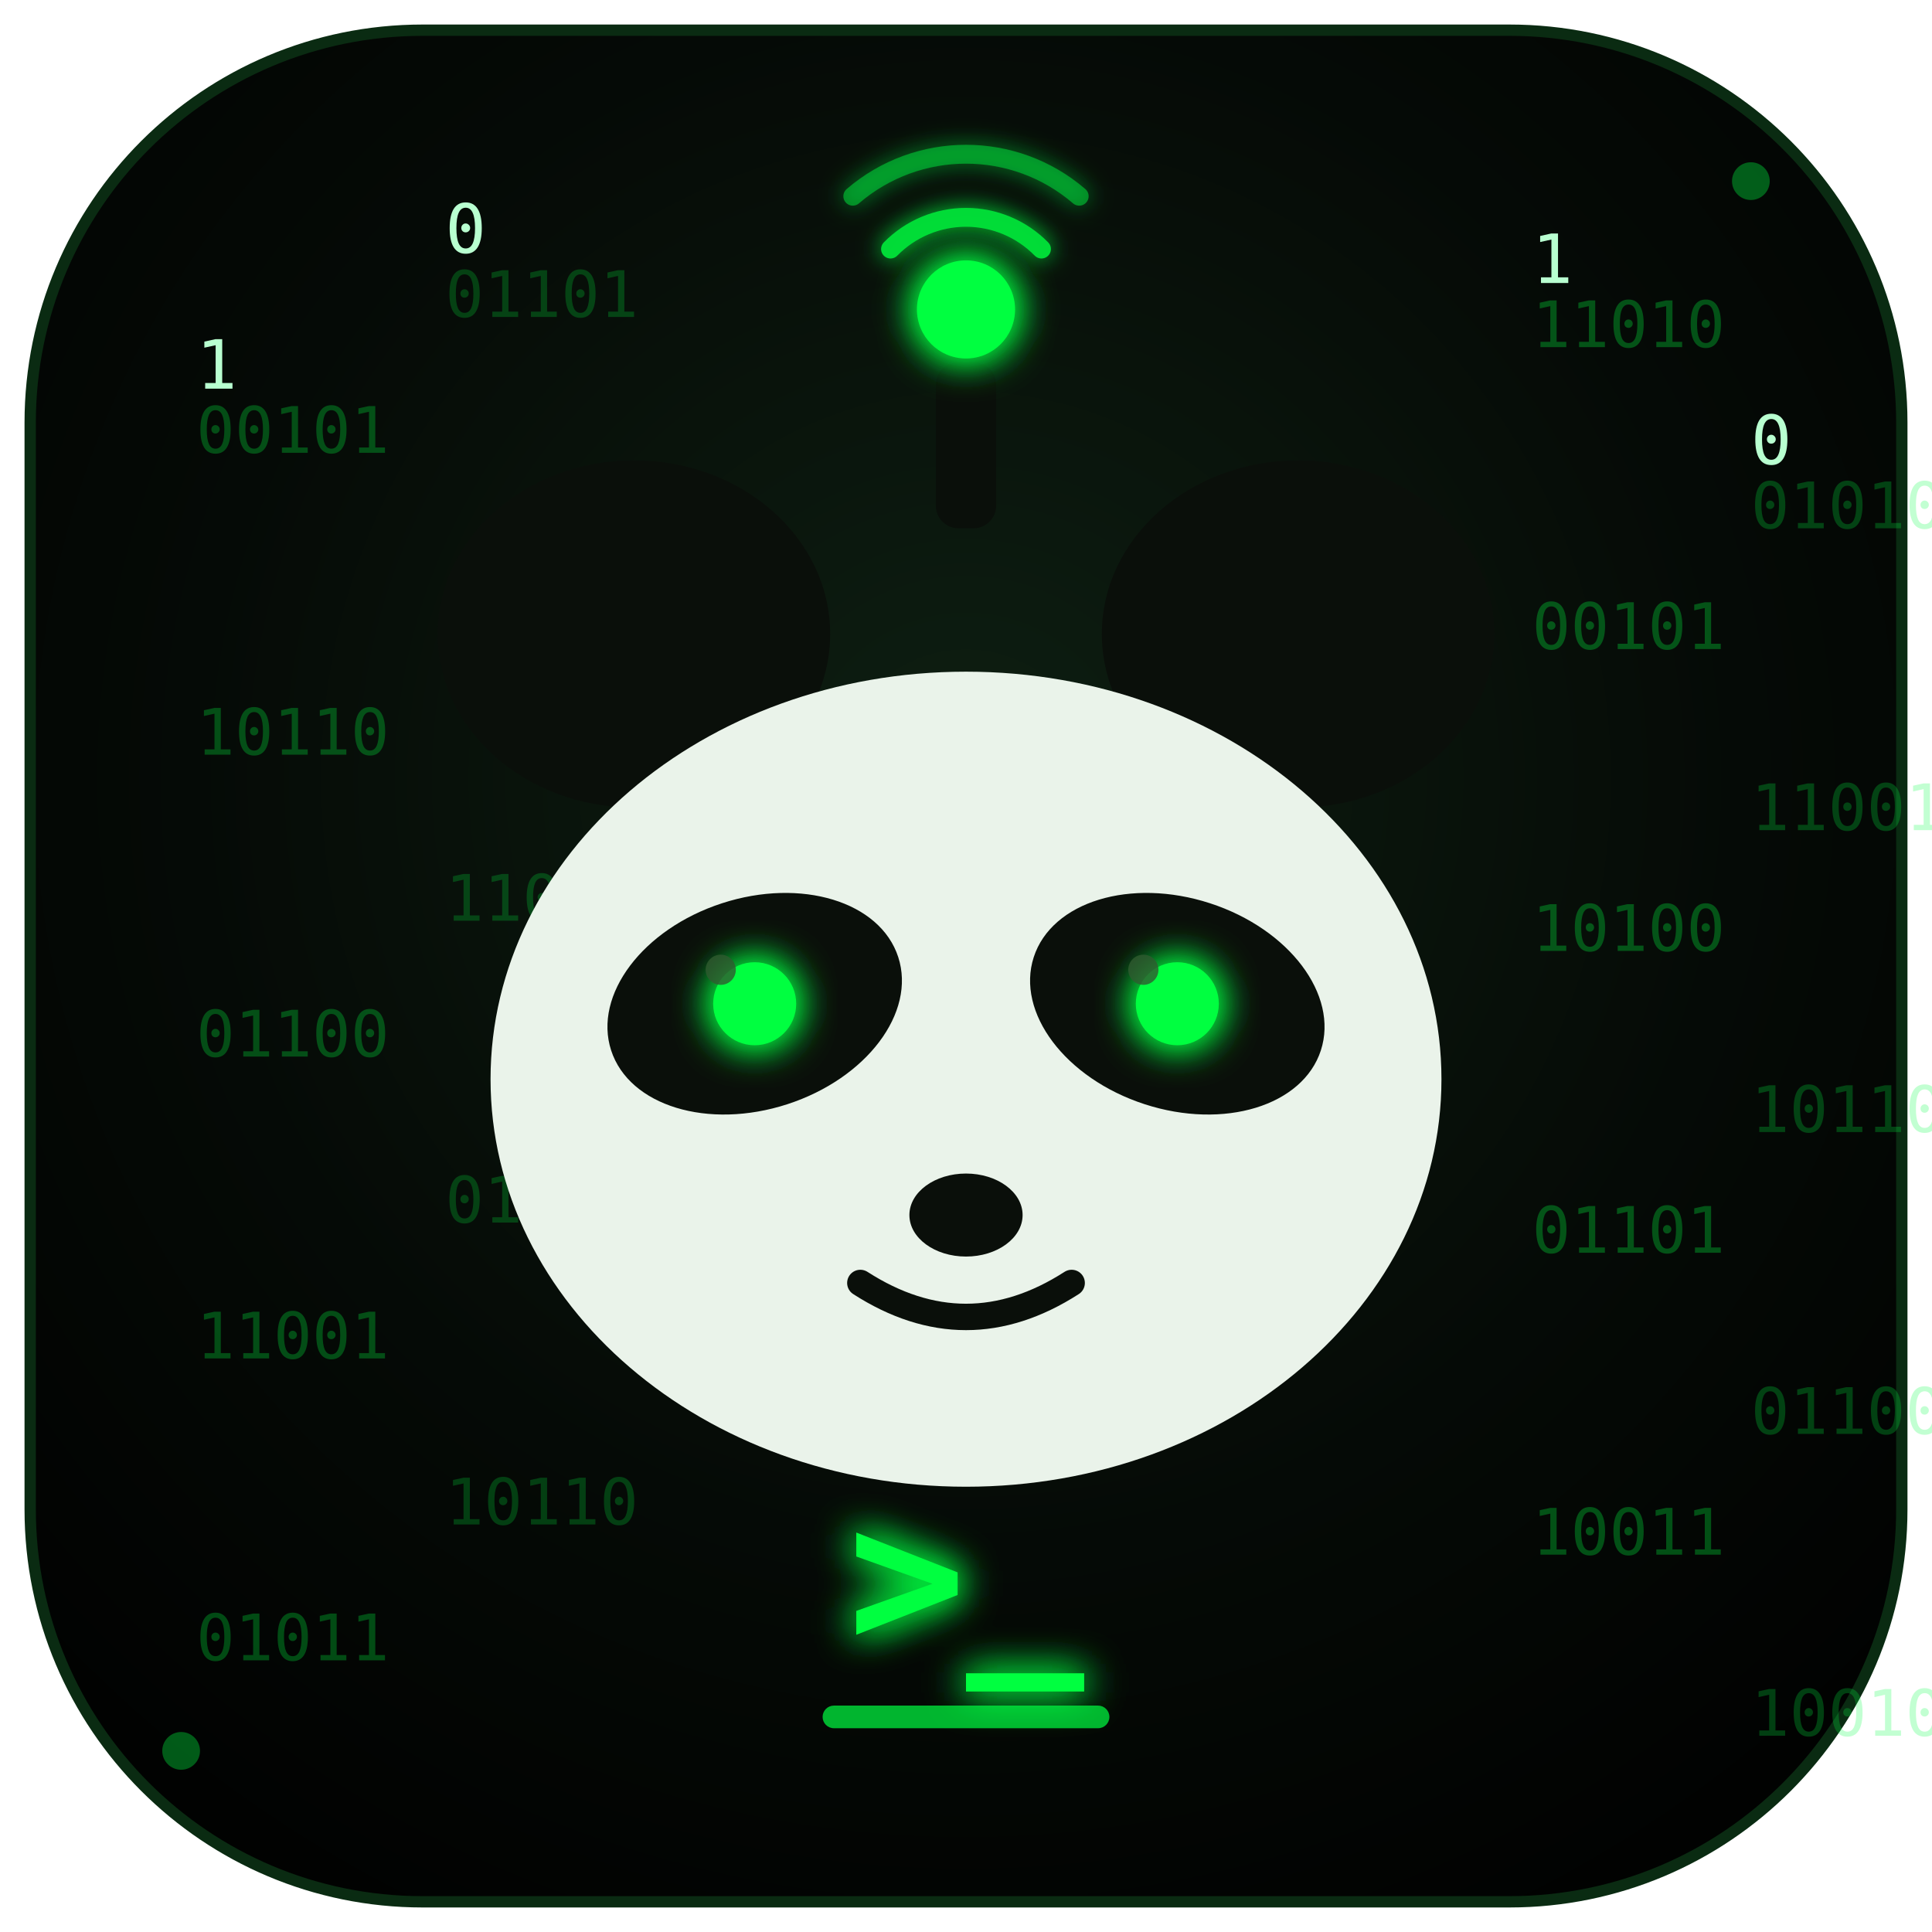
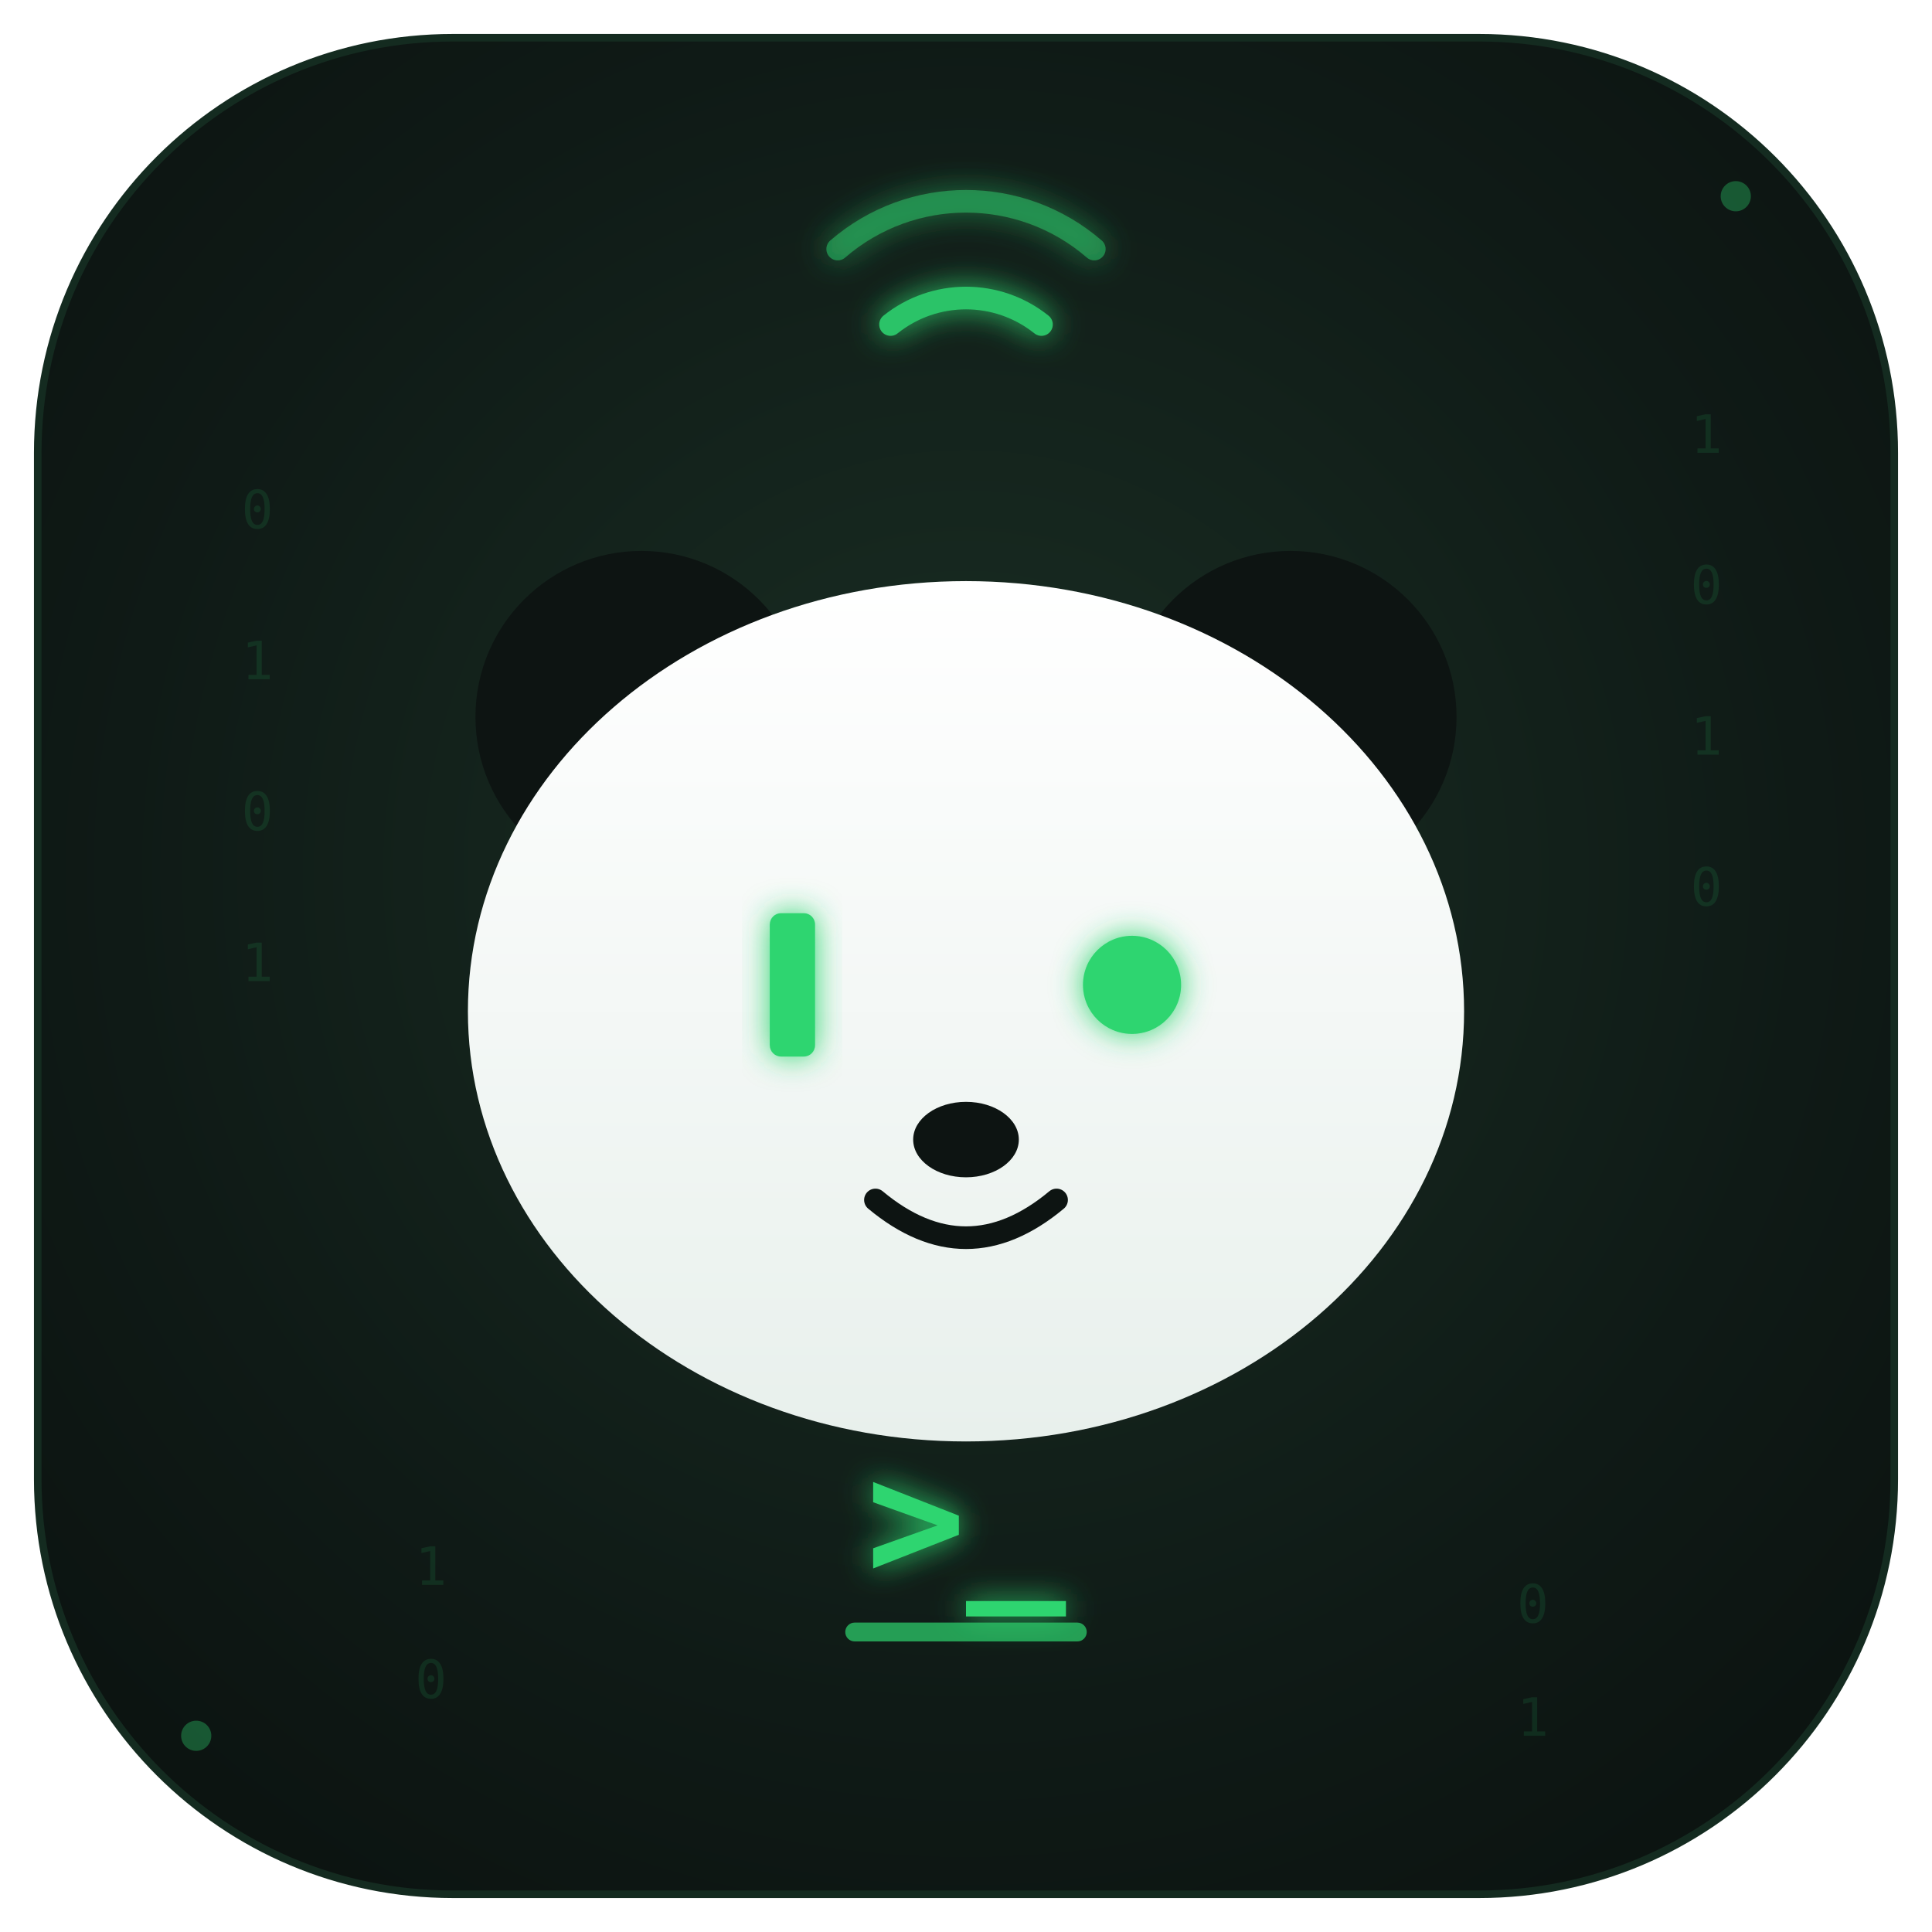
- <svg xmlns="http://www.w3.org/2000/svg" viewBox="0 0 512 512" width="512" height="512" role="img" aria-label="熊猫 SSH Logo">
+ <svg xmlns="http://www.w3.org/2000/svg" viewBox="0 0 512 512" width="512" height="512" role="img" aria-label="Panda SSH Logo">
  <defs>
-     <radialGradient id="bg" cx="50%" cy="40%" r="75%">
-       <stop offset="0%" stop-color="#0e1f12" />
-       <stop offset="55%" stop-color="#050a06" />
-       <stop offset="100%" stop-color="#000000" />
+     <radialGradient id="bg" cx="50%" cy="45%" r="75%">
+       <stop offset="0%" stop-color="#1a2f24" />
+       <stop offset="60%" stop-color="#0f1a16" />
+       <stop offset="100%" stop-color="#0a100e" />
    </radialGradient>
-     <filter id="glow" x="-50%" y="-50%" width="200%" height="200%">
-       <feGaussianBlur stdDeviation="5" result="blur" />
-       <feMerge>
-         <feMergeNode in="blur" />
-         <feMergeNode in="blur" />
-         <feMergeNode in="SourceGraphic" />
-       </feMerge>
-     </filter>
-     <filter id="glowSmall" x="-80%" y="-80%" width="260%" height="260%">
-       <feGaussianBlur stdDeviation="3" result="blur" />
+     <filter id="softGlow" x="-60%" y="-60%" width="220%" height="220%">
+       <feGaussianBlur stdDeviation="4" result="blur" />
      <feMerge>
        <feMergeNode in="blur" />
        <feMergeNode in="SourceGraphic" />
      </feMerge>
    </filter>
+     <linearGradient id="face" x1="0%" y1="0%" x2="0%" y2="100%">
+       <stop offset="0%" stop-color="#ffffff" />
+       <stop offset="100%" stop-color="#e8f0ec" />
+     </linearGradient>
  </defs>
-   <rect x="8" y="8" width="496" height="496" rx="104" fill="url(#bg)" stroke="#0a2b12" stroke-width="3" />
-   <g font-family="Menlo, Monaco, monospace" font-size="17" fill="#00ff41">
-     <g opacity="0.28">
-       <text x="52" y="120">00101</text>
-       <text x="52" y="200">10110</text>
-       <text x="52" y="280">01100</text>
-       <text x="52" y="360">11001</text>
-       <text x="52" y="440">01011</text>
-     </g>
-     <g opacity="0.22">
-       <text x="118" y="84">01101</text>
-       <text x="118" y="164">10010</text>
-       <text x="118" y="244">11001</text>
-       <text x="118" y="324">01110</text>
-       <text x="118" y="404">10110</text>
-     </g>
-     <g opacity="0.30">
-       <text x="406" y="92">11010</text>
-       <text x="406" y="172">00101</text>
-       <text x="406" y="252">10100</text>
-       <text x="406" y="332">01101</text>
-       <text x="406" y="412">10011</text>
-     </g>
-     <g opacity="0.24">
-       <text x="464" y="140">01010</text>
-       <text x="464" y="220">11001</text>
-       <text x="464" y="300">10110</text>
-       <text x="464" y="380">01100</text>
-       <text x="464" y="460">10010</text>
-     </g>
-     <g fill="#b8ffd0" font-size="18">
-       <text x="52" y="103">1</text>
-       <text x="118" y="67">0</text>
-       <text x="406" y="75">1</text>
-       <text x="464" y="123">0</text>
-     </g>
+   <rect x="10" y="10" width="492" height="492" rx="110" fill="url(#bg)" stroke="#142b20" stroke-width="2" />
+   <g font-family="SF Mono, Menlo, monospace" font-size="14" fill="#2dd56f" opacity="0.12">
+     <text x="64" y="140">0</text>
+     <text x="64" y="180">1</text>
+     <text x="64" y="220">0</text>
+     <text x="64" y="260">1</text>
+     <text x="448" y="120">1</text>
+     <text x="448" y="160">0</text>
+     <text x="448" y="200">1</text>
+     <text x="448" y="240">0</text>
+     <text x="110" y="420">1</text>
+     <text x="110" y="450">0</text>
+     <text x="402" y="430">0</text>
+     <text x="402" y="460">1</text>
  </g>
-   <rect x="248" y="96" width="16" height="44" rx="6" fill="#0a0f0a" />
-   <circle cx="256" cy="82" r="13" fill="#00ff41" filter="url(#glow)" />
-   <g fill="none" stroke="#00ff41" stroke-width="5" stroke-linecap="round" opacity="0.85" filter="url(#glowSmall)">
-     <path d="M236 66 A28 28 0 0 1 276 66" />
-     <path d="M226 52 A46 46 0 0 1 286 52" opacity="0.55" />
+   <g fill="none" stroke="#2dd56f" stroke-width="6" stroke-linecap="round" opacity="0.9" filter="url(#softGlow)">
+     <path d="M236 86 A32 32 0 0 1 276 86" />
+     <path d="M222 66 A52 52 0 0 1 290 66" opacity="0.55" />
  </g>
-   <ellipse cx="168" cy="168" rx="52" ry="46" fill="#0a0f0a" />
-   <ellipse cx="344" cy="168" rx="52" ry="46" fill="#0a0f0a" />
-   <ellipse cx="256" cy="286" rx="126" ry="108" fill="#eaf3ea" />
-   <ellipse cx="200" cy="266" rx="40" ry="28" fill="#0a0f0a" transform="rotate(-18 200 266)" />
-   <ellipse cx="312" cy="266" rx="40" ry="28" fill="#0a0f0a" transform="rotate(18 312 266)" />
-   <circle cx="200" cy="266" r="11" fill="#00ff41" filter="url(#glow)" />
-   <circle cx="312" cy="266" r="11" fill="#00ff41" filter="url(#glow)" />
-   <circle cx="191" cy="257" r="4" fill="#2f5a2f" opacity="0.8" />
-   <circle cx="303" cy="257" r="4" fill="#2f5a2f" opacity="0.8" />
-   <ellipse cx="256" cy="322" rx="15" ry="11" fill="#0a0f0a" />
-   <path d="M228 340 Q256 358 284 340" fill="none" stroke="#0a0f0a" stroke-width="7" stroke-linecap="round" />
-   <text x="256" y="436" text-anchor="middle" font-family="Menlo, Monaco, monospace" font-size="52" font-weight="bold" fill="#00ff41" filter="url(#glow)">&gt;_</text>
-   <rect x="218" y="452" width="76" height="6" rx="3" fill="#00ff41" opacity="0.7" />
-   <g fill="#00ff41" opacity="0.35">
-     <circle cx="48" cy="464" r="5" />
-     <circle cx="464" cy="48" r="5" />
+   <circle cx="170" cy="190" r="44" fill="#0d1412" />
+   <circle cx="342" cy="190" r="44" fill="#0d1412" />
+   <ellipse cx="256" cy="268" rx="132" ry="114" fill="url(#face)" />
+   <rect x="204" y="242" width="12" height="38" rx="3" fill="#2dd56f" filter="url(#softGlow)" />
+   <circle cx="300" cy="261" r="13" fill="#2dd56f" filter="url(#softGlow)" />
+   <ellipse cx="256" cy="302" rx="14" ry="10" fill="#0d1412" />
+   <path d="M232 318 Q256 338 280 318" fill="none" stroke="#0d1412" stroke-width="6" stroke-linecap="round" />
+   <g font-family="SF Mono, Menlo, monospace" font-size="44" font-weight="600" fill="#2dd56f" text-anchor="middle" filter="url(#softGlow)">
+     <text x="256" y="418">&gt;_</text>
+   </g>
+   <rect x="224" y="430" width="64" height="5" rx="2.5" fill="#2dd56f" opacity="0.7" />
+   <g fill="#2dd56f" opacity="0.35">
+     <circle cx="52" cy="460" r="4" />
+     <circle cx="460" cy="52" r="4" />
  </g>
</svg>
